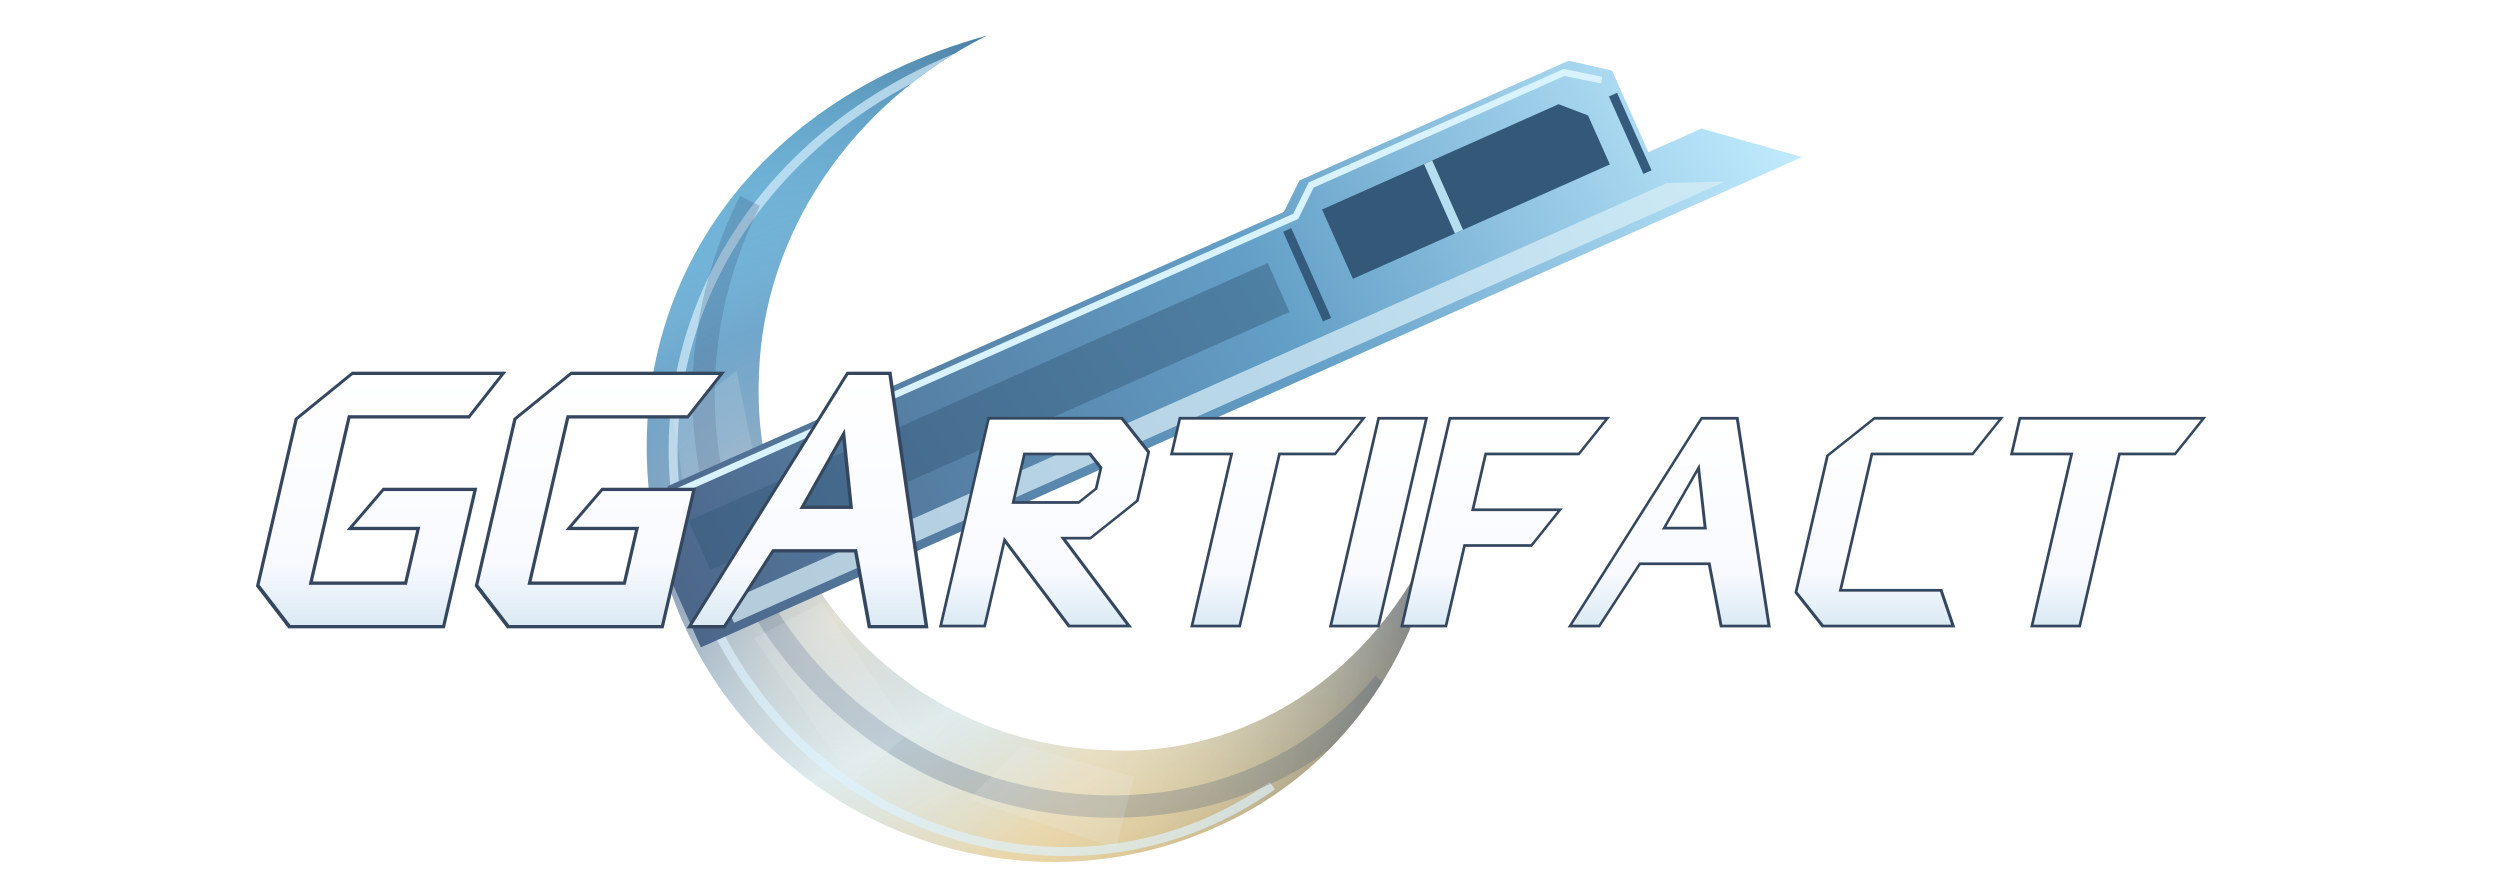
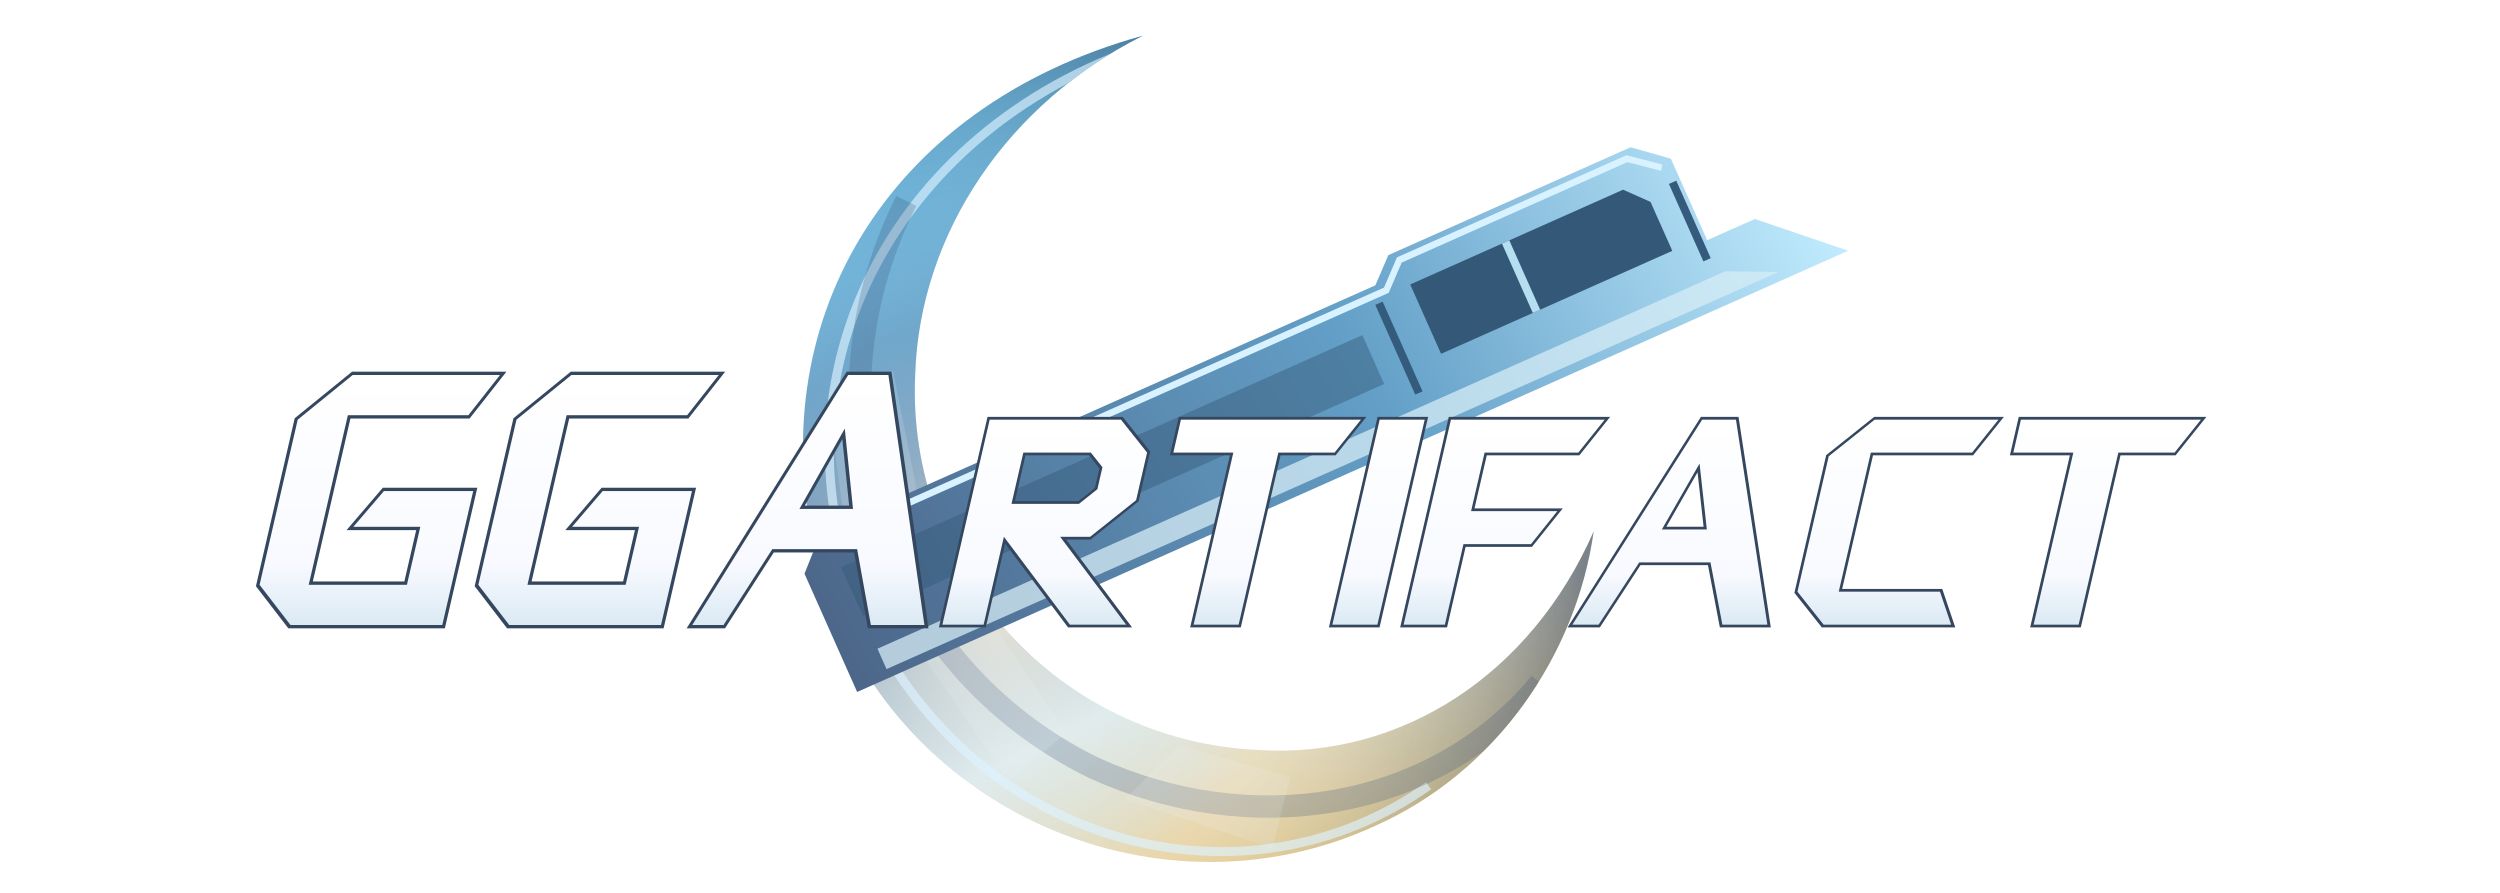
- <svg xmlns="http://www.w3.org/2000/svg" viewBox="50 0 560 200">
+ <svg xmlns="http://www.w3.org/2000/svg" viewBox="15 0 560 200">
  <defs>
    <linearGradient id="moon" x1="220" y1="18" x2="308" y2="191" gradientUnits="userSpaceOnUse">
      <stop stop-color="#6ac8f2" />
      <stop offset=".48" stop-color="#758aa9" />
      <stop offset=".75" stop-color="#e4edf0" />
      <stop offset="1" stop-color="#eccd8e" />
    </linearGradient>
    <path id="crescent" d="M271 8C213 24 185 73 198 125c14 55 75 83 125 60 27-12 45-38 49-66-14 32-43 51-75 49-45-2-79-40-77-84 1-32 21-61 51-76Z" />
    <clipPath id="moon-edge">
      <use href="#crescent" />
    </clipPath>
    <radialGradient id="moon-light" cx=".24" cy=".7" r=".75">
      <stop stop-color="#fff4d9" stop-opacity=".7" />
      <stop offset=".48" stop-color="#b2dcf1" stop-opacity="0" />
      <stop offset="1" stop-color="#233553" stop-opacity=".55" />
    </radialGradient>
    <linearGradient id="express" x1="0" y1="0" x2="270" y2="-25" gradientUnits="userSpaceOnUse">
      <stop stop-color="#4c6689" />
      <stop offset=".55" stop-color="#639fc7" />
      <stop offset="1" stop-color="#c3edff" />
    </linearGradient>
    <linearGradient id="letters" x1="0" y1="0" x2="0" y2="65" gradientUnits="userSpaceOnUse">
      <stop stop-color="#fff" />
      <stop offset=".65" stop-color="#f8faff" />
      <stop offset="1" stop-color="#c8dfec" />
    </linearGradient>
    <path id="g" d="M43 0H10L0 10V47L9 56H43V26H23L18 34H33V47H11V9H38Z" />
    <path id="a" fill-rule="evenodd" d="M0 56 22 0H31L52 56H40L33 39H14L7 56ZM18 30H30L24 12Z" />
    <path id="r" fill-rule="evenodd" d="M0 56V0H35L44 9V22L34 32H26L49 56H34L11 32V56ZM11 9V23H29L33 19V13L29 9Z" />
    <path id="t" d="M0 0H48L43 9H28V56H16V9H0Z" />
    <path id="i" d="M0 0H12V56H0Z" />
    <path id="f" d="M0 0H41L36 9H11V25H34L29 34H11V56H0Z" />
    <path id="c" d="M43 0H10L0 10V47L9 56H43L38 47H11V9H38Z" />
  </defs>
  <use href="#crescent" fill="url(#moon)" />
  <use href="#crescent" fill="url(#moon-light)" />
  <g clip-path="url(#moon-edge)">
    <path d="M264 13C208 36 186 94 211 142s83 63 124 34" fill="none" stroke="#ddf3ff" stroke-width="2" opacity=".65" />
    <path d="M218 45C194 93 213 149 260 172c35 16 76 10 100-19" fill="none" stroke="#354e73" stroke-width="5" opacity=".24" />
    <path d="m201 94 14-11 6 30-15 17Zm18 49 15-8 20 29-13 11Zm48 36 12-12 25 7-4 16Z" fill="#ecf4f6" opacity=".16" />
  </g>
-   <g transform="translate(207 145) rotate(-24)">
+   <g transform="translate(207 155) rotate(-24) scale(.9 1)">
    <path d="M0 0V-29l8-7h151l6-5h66l8 6v20h13l18 15Z" fill="url(#express)" />
    <path d="M8-34h153l6-5h62l7 5" fill="none" stroke="#d8f3ff" stroke-width="1.5" />
    <path d="M167-33h58l5 5v12h-63Z" fill="#345978" />
    <path d="M193-33v17" stroke="#b5dff0" stroke-width="2" />
    <path d="M9-27h142v12H9Z" fill="#345978" opacity=".45" />
    <path d="M9-7h231l12 5H9Z" fill="#d5ecf5" opacity=".75" />
    <path d="M158-32v22m79-20v19" fill="none" stroke="#355b7c" stroke-width="2" />
  </g>
-   <g transform="translate(119 84) skewX(-13)" fill="url(#letters)" stroke="#35475f" stroke-width="1.5" paint-order="stroke fill">
+   <g transform="translate(84 84) skewX(-13)" fill="url(#letters)" stroke="#35475f" stroke-width="1.5" paint-order="stroke fill">
    <use href="#g" />
    <use href="#g" x="49" />
    <use href="#a" x="99" />
    <g transform="translate(155 10) scale(.84 .82)">
      <use href="#r" />
      <use href="#t" x="51" />
      <use href="#i" x="104" />
      <use href="#f" x="123" />
      <use href="#a" x="168" />
      <use href="#c" x="226" />
      <use href="#t" x="275" />
    </g>
  </g>
</svg>
